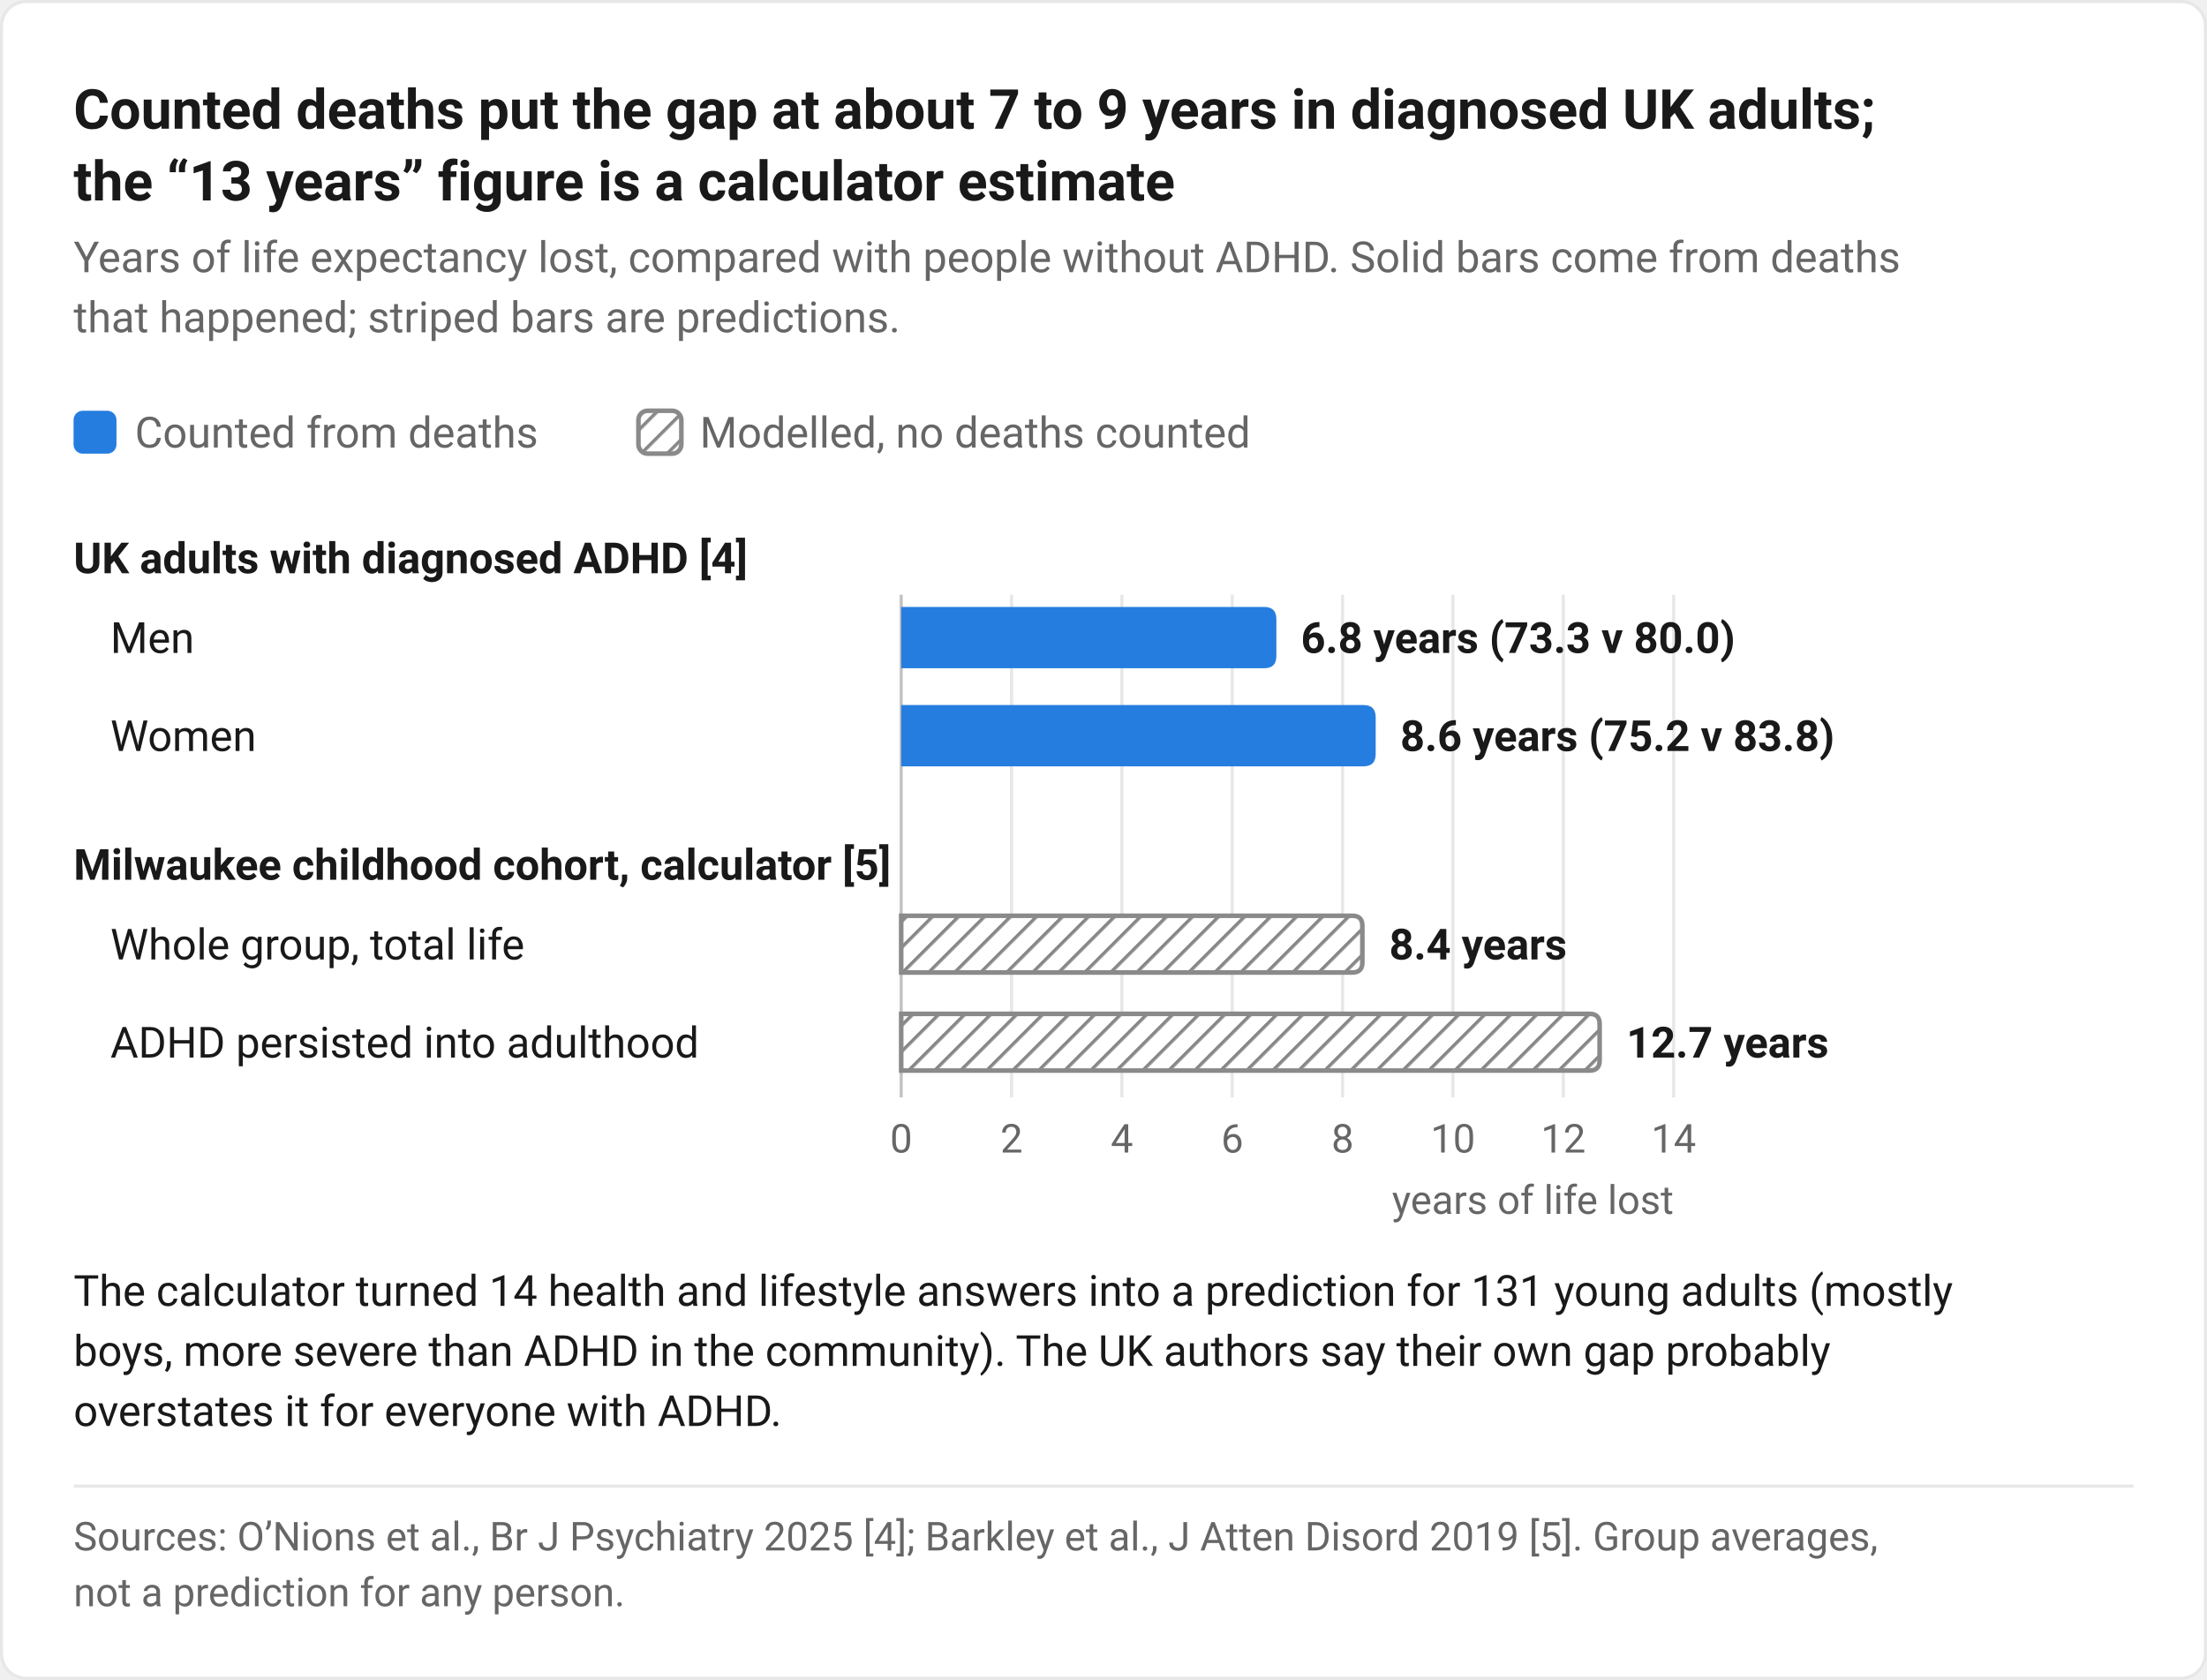
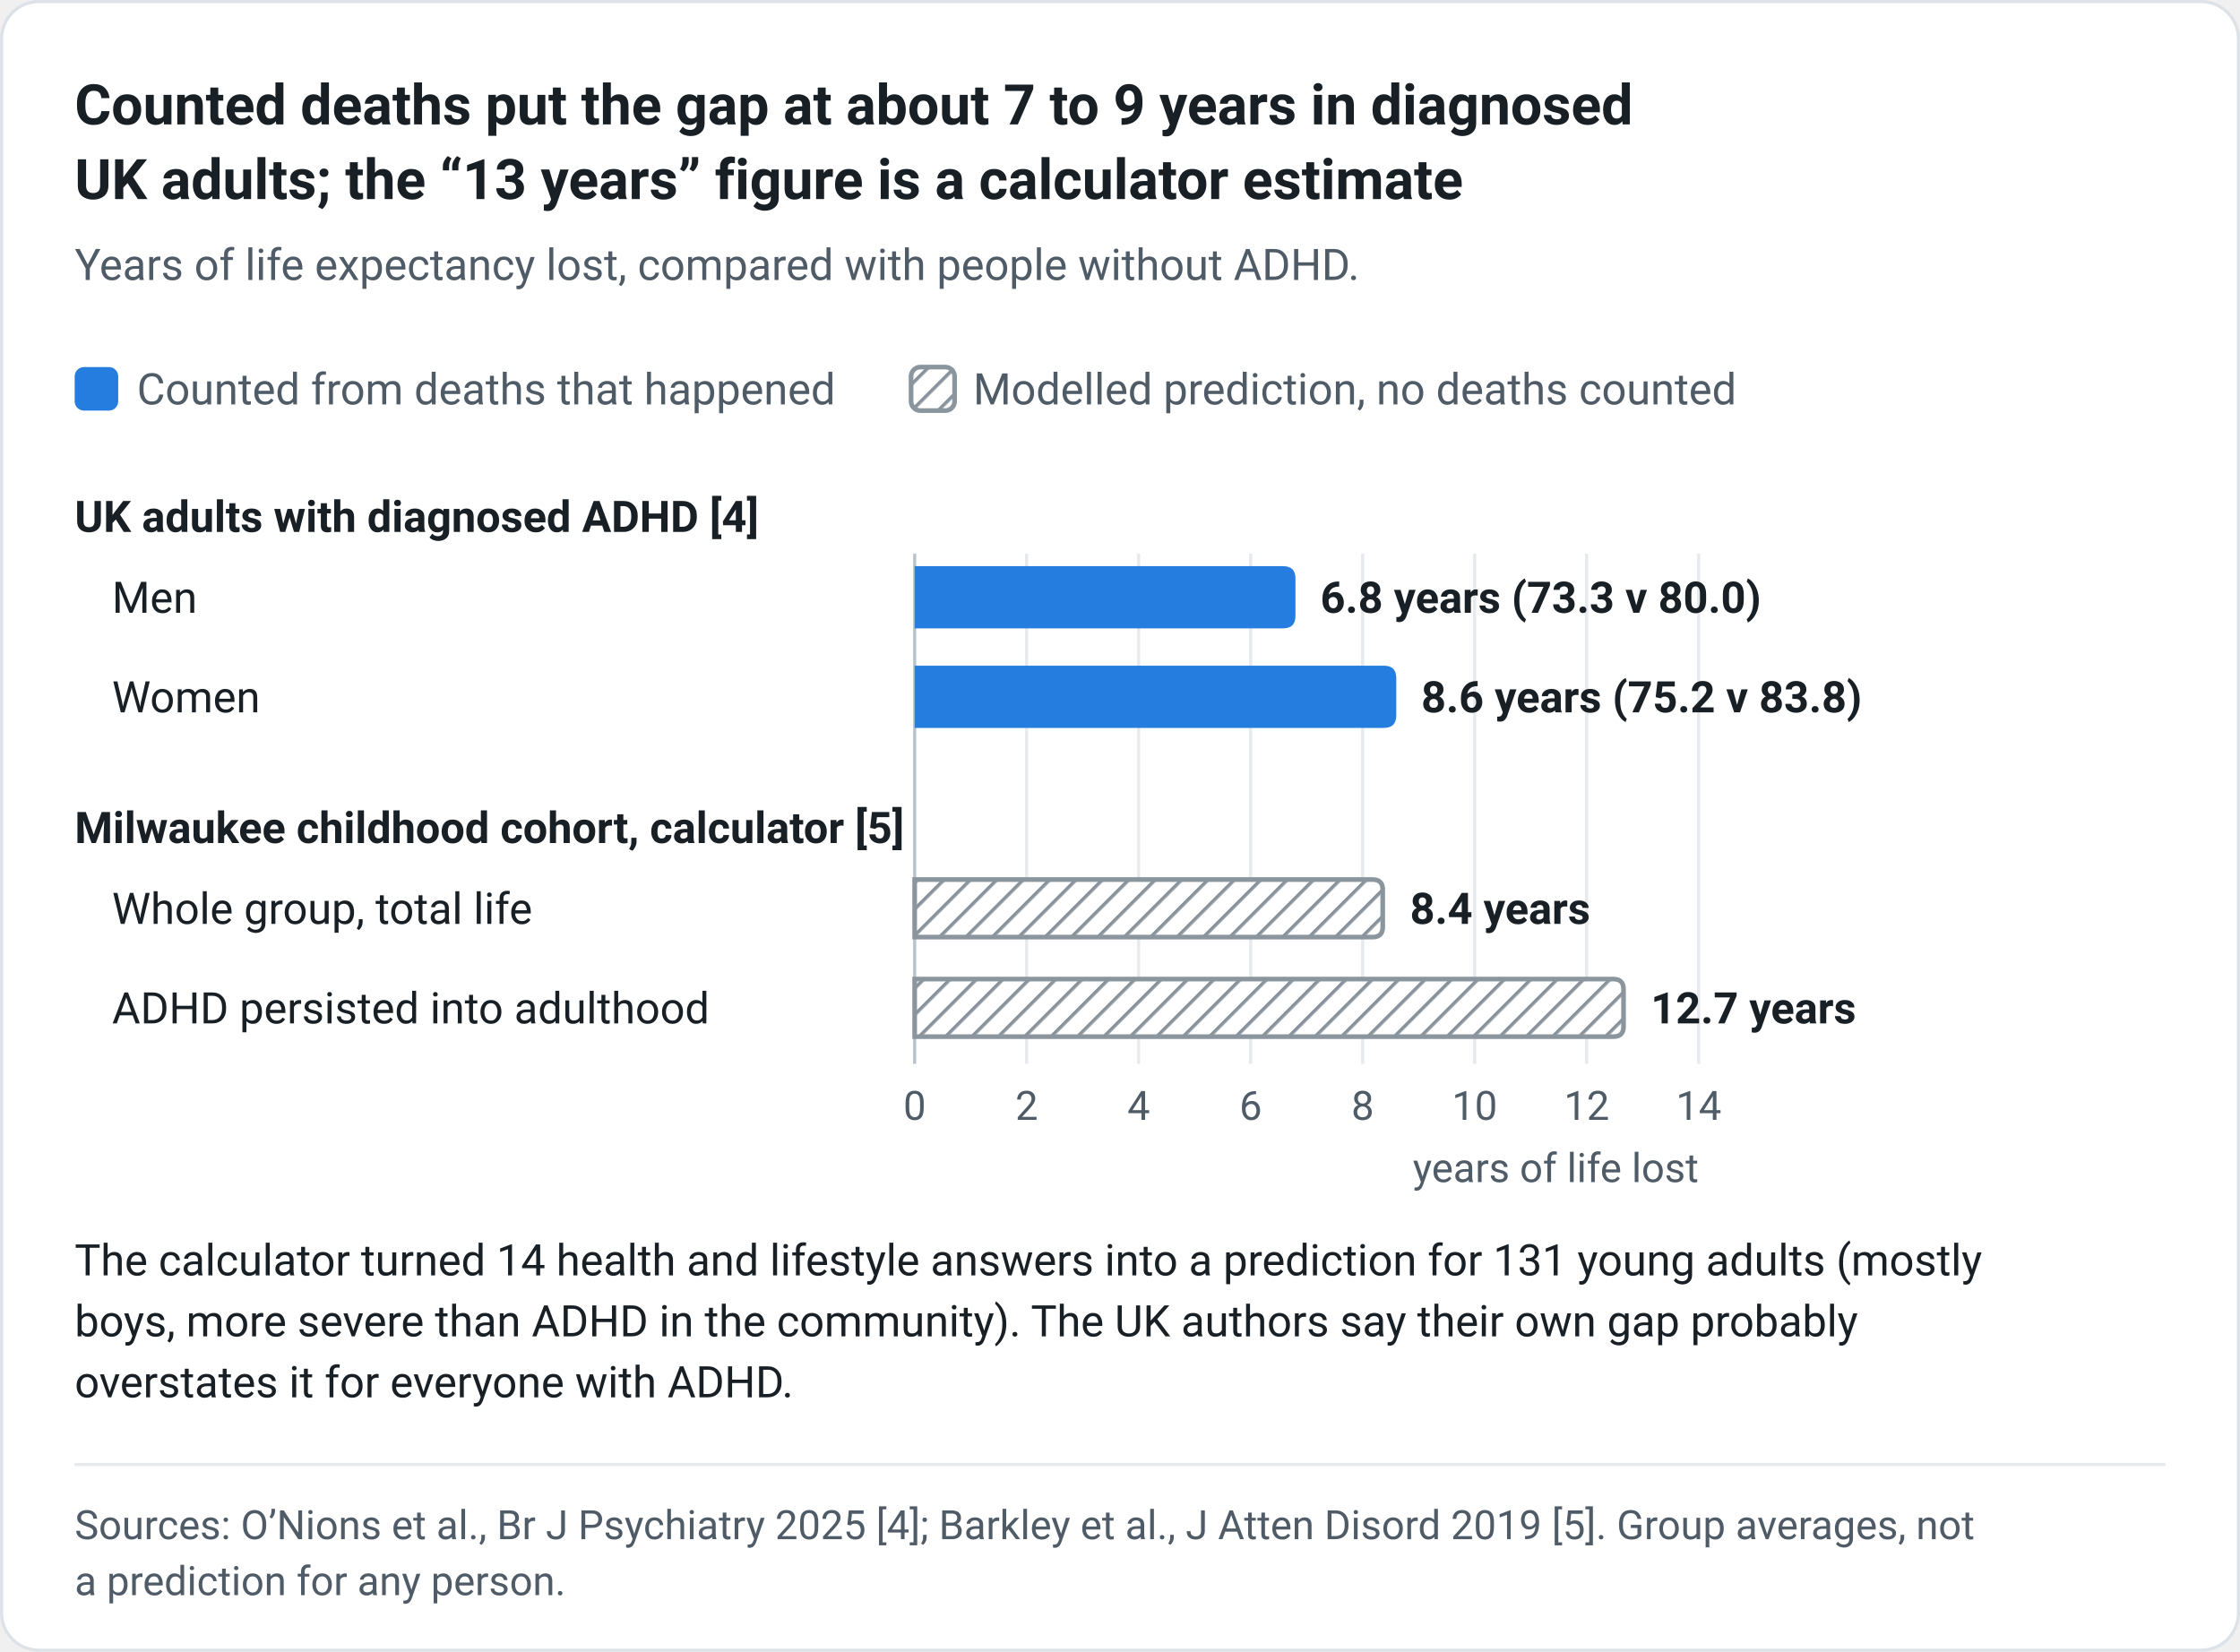
- <svg xmlns="http://www.w3.org/2000/svg" viewBox="0 0 720 548" width="720" height="548" role="img" aria-labelledby="title desc" font-family="system-ui, -apple-system, &quot;Segoe UI&quot;, Roboto, sans-serif">
+ <svg xmlns="http://www.w3.org/2000/svg" viewBox="0 0 720 531" width="720" height="531" role="img" aria-labelledby="t d" font-family="system-ui, -apple-system, &quot;Segoe UI&quot;, Roboto, sans-serif">
  <defs>
    <pattern id="est" width="6" height="6" patternUnits="userSpaceOnUse" patternTransform="rotate(45)">
      <rect width="6" height="6" fill="#ffffff" />
-       <line x1="0" y1="0" x2="0" y2="6" stroke="#8a8a8a" stroke-width="2.2" />
+       <line x1="0" y1="0" x2="0" y2="6" stroke="#8b959e" stroke-width="2.2" />
    </pattern>
  </defs>
-   <rect x="0.5" y="0.5" width="719" height="547" rx="8" fill="#ffffff" stroke="#e7e7e7" stroke-width="1" />
-   <text x="24.0" y="42.0" font-size="18" font-weight="650" fill="#191919" text-anchor="start">Counted deaths put the gap at about 7 to 9 years in diagnosed UK adults;</text>
-   <text x="24.0" y="65.4" font-size="18" font-weight="650" fill="#191919" text-anchor="start">the “13 years” figure is a calculator estimate</text>
-   <text x="24.0" y="88.8" font-size="14" font-weight="400" fill="#666666" text-anchor="start">Years of life expectancy lost, compared with people without ADHD. Solid bars come from deaths</text>
-   <text x="24.0" y="108.4" font-size="14" font-weight="400" fill="#666666" text-anchor="start">that happened; striped bars are predictions.</text>
-   <rect x="24" y="134.0" width="14" height="14" rx="3" fill="#257de0" />
-   <text x="44.0" y="146.0" font-size="14" font-weight="400" fill="#666666" text-anchor="start">Counted from deaths</text>
-   <rect x="208.28" y="134.0" width="14" height="14" rx="3" fill="url(#est)" stroke="#8a8a8a" stroke-width="1.5" />
-   <text x="228.3" y="146.0" font-size="14" font-weight="400" fill="#666666" text-anchor="start">Modelled, no deaths counted</text>
-   <line x1="294.0" x2="294.0" y1="194.0" y2="358.0" stroke="#c2c2c2" stroke-width="1" />
-   <text x="294.0" y="376.0" font-size="13" font-weight="400" fill="#666666" text-anchor="middle">0</text>
-   <line x1="330.0" x2="330.0" y1="194.0" y2="358.0" stroke="#e7e7e7" stroke-width="1" />
-   <text x="330.0" y="376.0" font-size="13" font-weight="400" fill="#666666" text-anchor="middle">2</text>
-   <line x1="366.0" x2="366.0" y1="194.0" y2="358.0" stroke="#e7e7e7" stroke-width="1" />
-   <text x="366.0" y="376.0" font-size="13" font-weight="400" fill="#666666" text-anchor="middle">4</text>
-   <line x1="402.0" x2="402.0" y1="194.0" y2="358.0" stroke="#e7e7e7" stroke-width="1" />
-   <text x="402.0" y="376.0" font-size="13" font-weight="400" fill="#666666" text-anchor="middle">6</text>
-   <line x1="438.0" x2="438.0" y1="194.0" y2="358.0" stroke="#e7e7e7" stroke-width="1" />
-   <text x="438.0" y="376.0" font-size="13" font-weight="400" fill="#666666" text-anchor="middle">8</text>
-   <line x1="474.0" x2="474.0" y1="194.0" y2="358.0" stroke="#e7e7e7" stroke-width="1" />
-   <text x="474.0" y="376.0" font-size="13" font-weight="400" fill="#666666" text-anchor="middle">10</text>
-   <line x1="510.0" x2="510.0" y1="194.0" y2="358.0" stroke="#e7e7e7" stroke-width="1" />
-   <text x="510.0" y="376.0" font-size="13" font-weight="400" fill="#666666" text-anchor="middle">12</text>
-   <line x1="546.0" x2="546.0" y1="194.0" y2="358.0" stroke="#e7e7e7" stroke-width="1" />
-   <text x="546.0" y="376.0" font-size="13" font-weight="400" fill="#666666" text-anchor="middle">14</text>
-   <text x="546.0" y="396.0" font-size="13" font-weight="400" fill="#666666" text-anchor="end">years of life lost</text>
-   <text x="24.0" y="187.0" font-size="14" font-weight="650" fill="#191919" text-anchor="start">UK adults with diagnosed ADHD [4]</text>
-   <text x="36.0" y="213.0" font-size="14" font-weight="400" fill="#191919" text-anchor="start">Men</text>
-   <path d="M294.00,198.00 H412.40 Q416.40,198.00 416.40,202.00 V214.00 Q416.40,218.00 412.40,218.00 H294.00 Z" fill="#257de0" />
-   <text x="424.4" y="213.0" font-size="14" font-weight="600" fill="#191919" text-anchor="start">6.8 years (73.3 v 80.0)</text>
-   <text x="36.0" y="245.0" font-size="14" font-weight="400" fill="#191919" text-anchor="start">Women</text>
-   <path d="M294.00,230.00 H444.80 Q448.80,230.00 448.80,234.00 V246.00 Q448.80,250.00 444.80,250.00 H294.00 Z" fill="#257de0" />
-   <text x="456.8" y="245.0" font-size="14" font-weight="600" fill="#191919" text-anchor="start">8.6 years (75.2 v 83.8)</text>
-   <text x="24.0" y="287.0" font-size="14" font-weight="650" fill="#191919" text-anchor="start">Milwaukee childhood cohort, calculator [5]</text>
-   <text x="36.0" y="313.0" font-size="14" font-weight="400" fill="#191919" text-anchor="start">Whole group, total life</text>
-   <path d="M294.00,298.75 H441.20 Q444.45,298.75 444.45,302.00 V314.00 Q444.45,317.25 441.20,317.25 H294.00 Z" fill="url(#est)" stroke="#8a8a8a" stroke-width="1.5" />
-   <text x="453.2" y="313.0" font-size="14" font-weight="600" fill="#191919" text-anchor="start">8.4 years</text>
-   <text x="36.0" y="345.0" font-size="14" font-weight="400" fill="#191919" text-anchor="start">ADHD persisted into adulthood</text>
-   <path d="M294.00,330.75 H518.60 Q521.85,330.75 521.85,334.00 V346.00 Q521.85,349.25 518.60,349.25 H294.00 Z" fill="url(#est)" stroke="#8a8a8a" stroke-width="1.5" />
-   <text x="530.6" y="345.0" font-size="14" font-weight="600" fill="#191919" text-anchor="start">12.7 years</text>
-   <text x="24.0" y="426.0" font-size="14" font-weight="400" fill="#191919" text-anchor="start">The calculator turned 14 health and lifestyle answers into a prediction for 131 young adults (mostly</text>
-   <text x="24.0" y="445.6" font-size="14" font-weight="400" fill="#191919" text-anchor="start">boys, more severe than ADHD in the community). The UK authors say their own gap probably</text>
-   <text x="24.0" y="465.2" font-size="14" font-weight="400" fill="#191919" text-anchor="start">overstates it for everyone with ADHD.</text>
-   <line x1="24" x2="696" y1="484.8" y2="484.8" stroke="#e7e7e7" stroke-width="1" />
-   <text x="24.0" y="505.8" font-size="13" font-weight="400" fill="#666666" text-anchor="start">Sources: O’Nions et al., Br J Psychiatry 2025 [4]; Barkley et al., J Atten Disord 2019 [5]. Group averages,</text>
-   <text x="24.0" y="524.0" font-size="13" font-weight="400" fill="#666666" text-anchor="start">not a prediction for any person.</text>
+   <rect x="0.5" y="0.5" width="719" height="530" rx="12" fill="#ffffff" stroke="#dce2e7" stroke-width="1" />
+   <text x="24.0" y="40.0" font-size="18" font-weight="600" fill="#182026" text-anchor="start">Counted deaths put the gap at about 7 to 9 years in diagnosed</text>
+   <text x="24.0" y="64.0" font-size="18" font-weight="600" fill="#182026" text-anchor="start">UK adults; the “13 years” figure is a calculator estimate</text>
+   <text x="24.0" y="90.0" font-size="14" font-weight="400" fill="#4f5b66" text-anchor="start">Years of life expectancy lost, compared with people without ADHD.</text>
+   <rect x="24" y="118" width="14" height="14" rx="3" fill="#257de0" />
+   <text x="44.0" y="130.0" font-size="14" font-weight="400" fill="#4f5b66" text-anchor="start">Counted from deaths that happened</text>
+   <rect x="292.84" y="118" width="14" height="14" rx="3" fill="url(#est)" stroke="#8b959e" stroke-width="1.5" />
+   <text x="312.8" y="130.0" font-size="14" font-weight="400" fill="#4f5b66" text-anchor="start">Modelled prediction, no deaths counted</text>
+   <line x1="294.0" x2="294.0" y1="178.0" y2="342.0" stroke="#b9c3cc" stroke-width="1" />
+   <text x="294.0" y="360.0" font-size="13" font-weight="400" fill="#4f5b66" text-anchor="middle">0</text>
+   <line x1="330.0" x2="330.0" y1="178.0" y2="342.0" stroke="#e6eaee" stroke-width="1" />
+   <text x="330.0" y="360.0" font-size="13" font-weight="400" fill="#4f5b66" text-anchor="middle">2</text>
+   <line x1="366.0" x2="366.0" y1="178.0" y2="342.0" stroke="#e6eaee" stroke-width="1" />
+   <text x="366.0" y="360.0" font-size="13" font-weight="400" fill="#4f5b66" text-anchor="middle">4</text>
+   <line x1="402.0" x2="402.0" y1="178.0" y2="342.0" stroke="#e6eaee" stroke-width="1" />
+   <text x="402.0" y="360.0" font-size="13" font-weight="400" fill="#4f5b66" text-anchor="middle">6</text>
+   <line x1="438.0" x2="438.0" y1="178.0" y2="342.0" stroke="#e6eaee" stroke-width="1" />
+   <text x="438.0" y="360.0" font-size="13" font-weight="400" fill="#4f5b66" text-anchor="middle">8</text>
+   <line x1="474.0" x2="474.0" y1="178.0" y2="342.0" stroke="#e6eaee" stroke-width="1" />
+   <text x="474.0" y="360.0" font-size="13" font-weight="400" fill="#4f5b66" text-anchor="middle">10</text>
+   <line x1="510.0" x2="510.0" y1="178.0" y2="342.0" stroke="#e6eaee" stroke-width="1" />
+   <text x="510.0" y="360.0" font-size="13" font-weight="400" fill="#4f5b66" text-anchor="middle">12</text>
+   <line x1="546.0" x2="546.0" y1="178.0" y2="342.0" stroke="#e6eaee" stroke-width="1" />
+   <text x="546.0" y="360.0" font-size="13" font-weight="400" fill="#4f5b66" text-anchor="middle">14</text>
+   <text x="546.0" y="380.0" font-size="13" font-weight="400" fill="#4f5b66" text-anchor="end">years of life lost</text>
+   <text x="24.0" y="171.0" font-size="14" font-weight="600" fill="#182026" text-anchor="start">UK adults with diagnosed ADHD [4]</text>
+   <text x="36.0" y="197.0" font-size="14" font-weight="400" fill="#182026" text-anchor="start">Men</text>
+   <path d="M294.00,182.00 H412.40 Q416.40,182.00 416.40,186.00 V198.00 Q416.40,202.00 412.40,202.00 H294.00 Z" fill="#257de0" />
+   <text x="424.4" y="197.0" font-size="14" font-weight="600" fill="#182026" text-anchor="start">6.8 years (73.3 v 80.0)</text>
+   <text x="36.0" y="229.0" font-size="14" font-weight="400" fill="#182026" text-anchor="start">Women</text>
+   <path d="M294.00,214.00 H444.80 Q448.80,214.00 448.80,218.00 V230.00 Q448.80,234.00 444.80,234.00 H294.00 Z" fill="#257de0" />
+   <text x="456.8" y="229.0" font-size="14" font-weight="600" fill="#182026" text-anchor="start">8.6 years (75.2 v 83.8)</text>
+   <text x="24.0" y="271.0" font-size="14" font-weight="600" fill="#182026" text-anchor="start">Milwaukee childhood cohort, calculator [5]</text>
+   <text x="36.0" y="297.0" font-size="14" font-weight="400" fill="#182026" text-anchor="start">Whole group, total life</text>
+   <path d="M294.00,282.75 H441.20 Q444.45,282.75 444.45,286.00 V298.00 Q444.45,301.25 441.20,301.25 H294.00 Z" fill="url(#est)" stroke="#8b959e" stroke-width="1.5" />
+   <text x="453.2" y="297.0" font-size="14" font-weight="600" fill="#182026" text-anchor="start">8.4 years</text>
+   <text x="36.0" y="329.0" font-size="14" font-weight="400" fill="#182026" text-anchor="start">ADHD persisted into adulthood</text>
+   <path d="M294.00,314.75 H518.60 Q521.85,314.75 521.85,318.00 V330.00 Q521.85,333.25 518.60,333.25 H294.00 Z" fill="url(#est)" stroke="#8b959e" stroke-width="1.5" />
+   <text x="530.6" y="329.0" font-size="14" font-weight="600" fill="#182026" text-anchor="start">12.7 years</text>
+   <text x="24.0" y="410.0" font-size="14" font-weight="400" fill="#182026" text-anchor="start">The calculator turned 14 health and lifestyle answers into a prediction for 131 young adults (mostly</text>
+   <text x="24.0" y="429.6" font-size="14" font-weight="400" fill="#182026" text-anchor="start">boys, more severe than ADHD in the community). The UK authors say their own gap probably</text>
+   <text x="24.0" y="449.2" font-size="14" font-weight="400" fill="#182026" text-anchor="start">overstates it for everyone with ADHD.</text>
+   <line x1="24" x2="696" y1="470.8" y2="470.8" stroke="#e6eaee" stroke-width="1" />
+   <text x="24.0" y="494.8" font-size="13" font-weight="400" fill="#4f5b66" text-anchor="start">Sources: O’Nions et al., Br J Psychiatry 2025 [4]; Barkley et al., J Atten Disord 2019 [5]. Group averages, not</text>
+   <text x="24.0" y="512.8" font-size="13" font-weight="400" fill="#4f5b66" text-anchor="start">a prediction for any person.</text>
</svg>
